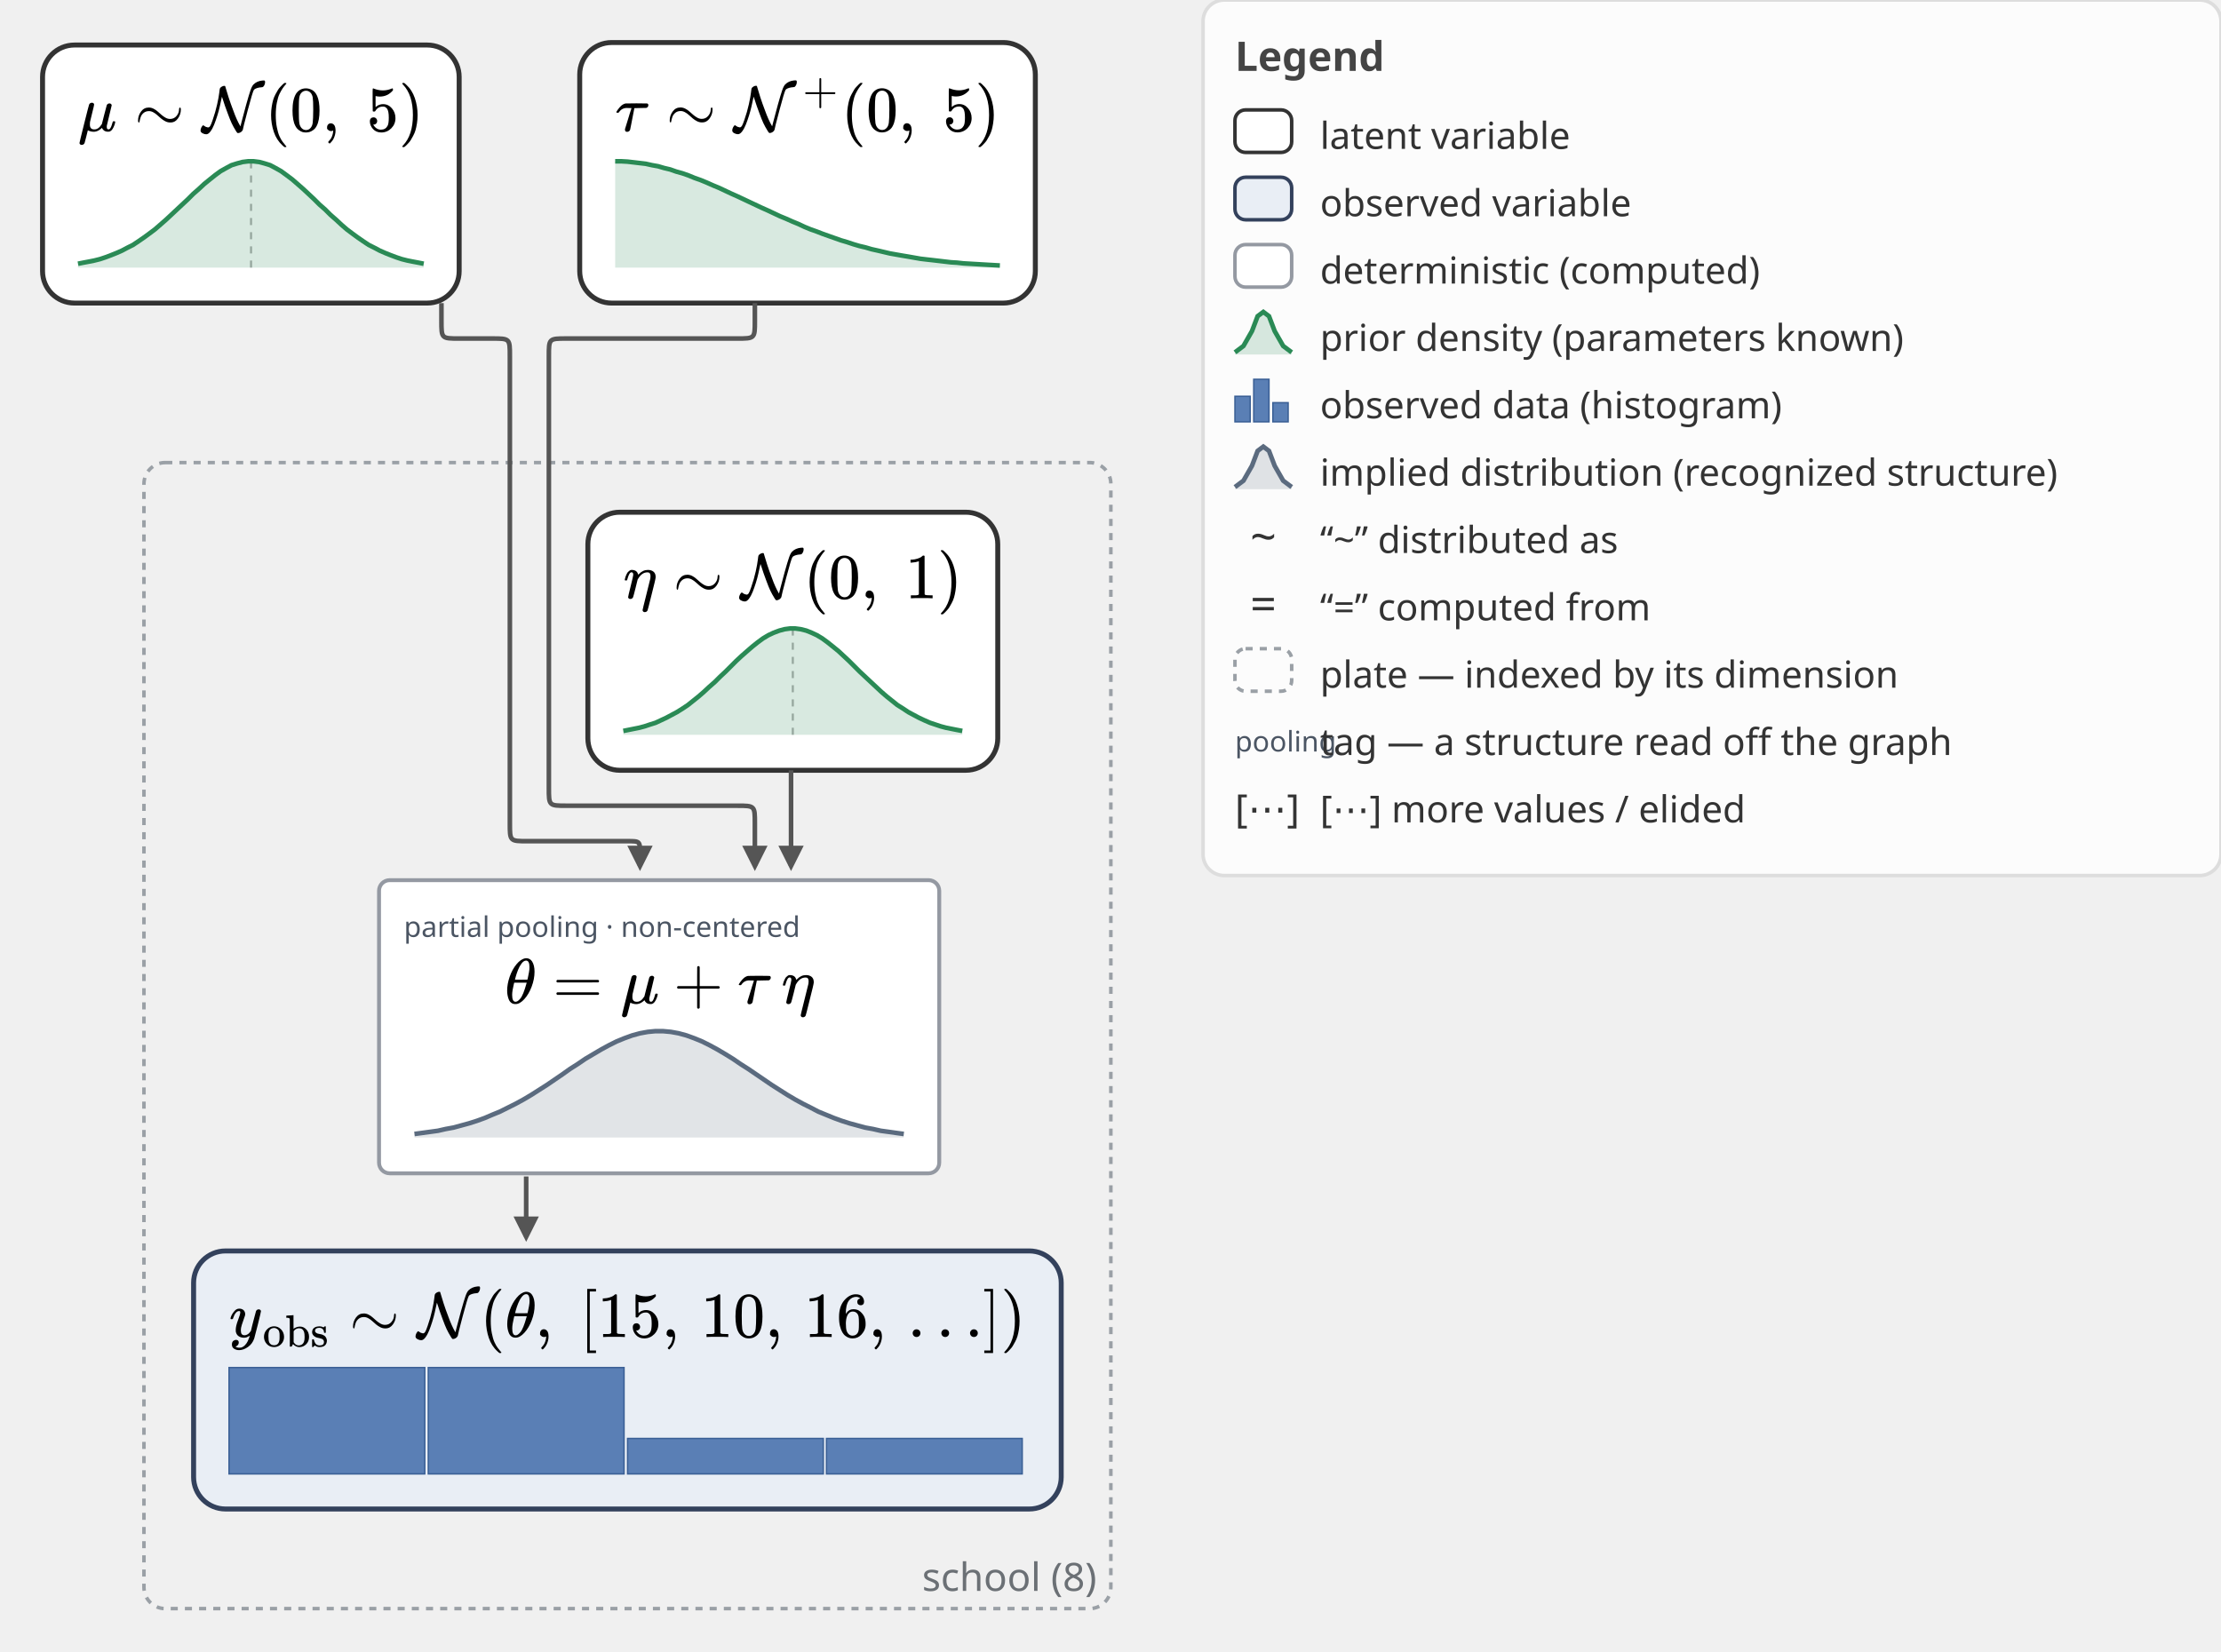
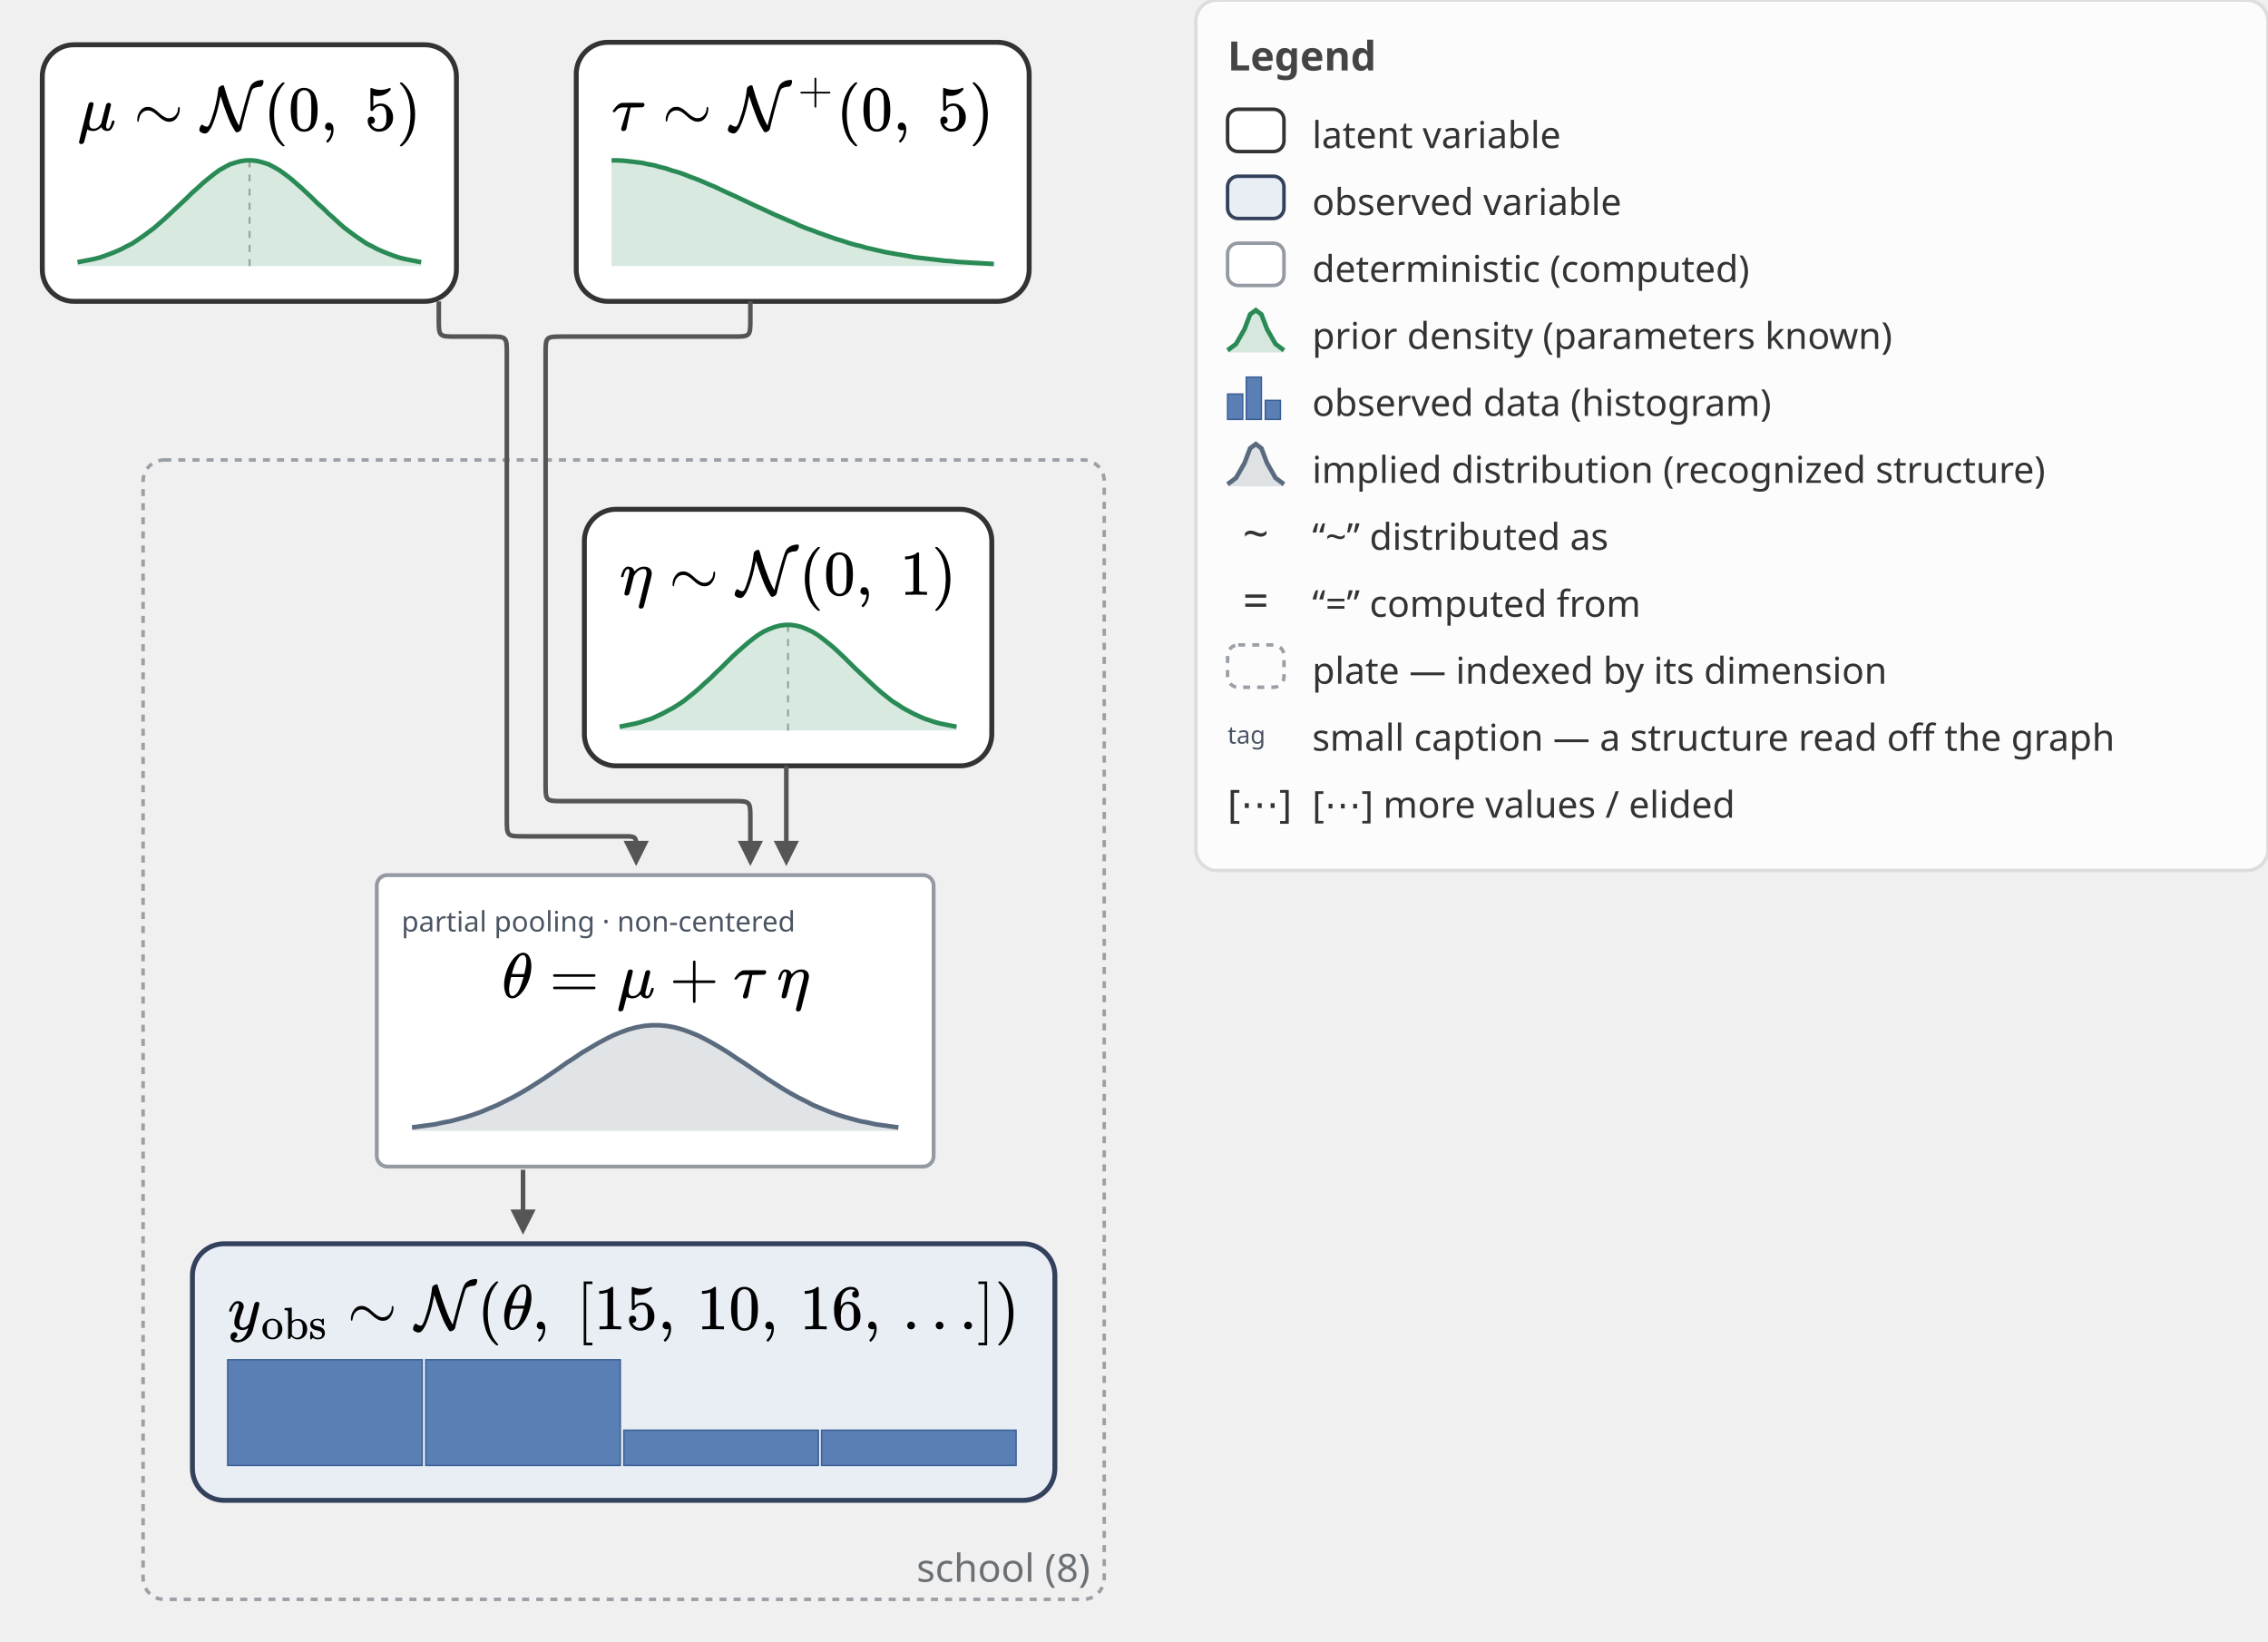
- <svg xmlns="http://www.w3.org/2000/svg" xmlns:xlink="http://www.w3.org/1999/xlink" width="626.4" height="465.8" viewBox="0 0 626.4 465.8" font-family="system-ui, sans-serif" role="img">
+ <svg xmlns="http://www.w3.org/2000/svg" xmlns:xlink="http://www.w3.org/1999/xlink" width="643.5" height="465.8" viewBox="0 0 643.5 465.8" font-family="system-ui, sans-serif" role="img">
  <defs>
    <marker id="bd-arrow" viewBox="0 0 10 10" refX="8" refY="5" markerWidth="5.5" markerHeight="5.5" orient="auto-start-reverse">
      <path d="M0,0 L10,5 L0,10 z" fill="#555" />
    </marker>
    <marker id="bd-arrow-up" viewBox="0 0 10 10" refX="8" refY="5" markerWidth="5.5" markerHeight="5.5" orient="auto-start-reverse">
      <path d="M0,0 L10,5 L0,10 z" fill="#2563eb" />
    </marker>
    <marker id="bd-arrow-down" viewBox="0 0 10 10" refX="8" refY="5" markerWidth="5.5" markerHeight="5.5" orient="auto-start-reverse">
      <path d="M0,0 L10,5 L0,10 z" fill="#d97706" />
    </marker>
  </defs>
  <defs>
    <path id="bdg-0769b6fe2e" d="M343 705Q358 705 358 698Q360 696 370 658T411 524T484 319Q536 174 590 82L595 73L615 152Q646 274 683 407Q729 571 752 637T799 727Q852 780 937 788Q939 788 947 788T958 789H962Q979 789 979 765Q979 722 951 692Q942 683 924 683Q888 681 859 672T818 654T803 639Q784 608 708 322T631 15Q631 14 630 15Q630 17 629 15Q628 14 628 12Q621 -4 601 -17T560 -31Q550 -31 546 -28T530 -7Q484 67 458 123T398 272Q352 392 314 514L306 535V534Q306 533 296 488T272 379T234 239T185 100T127 -7T61 -50Q34 -50 4 -34T-27 8Q-27 33 -12 61T18 90Q21 90 36 77T87 57H92Q109 57 123 78T162 173Q206 299 232 417T265 599T276 667Q284 681 304 693T343 705Z" />
    <path id="bdg-1146202f42" d="M58 -216Q44 -216 34 -208T23 -186Q23 -176 96 116T173 414Q186 442 219 442Q231 441 239 435T249 423T251 413Q251 401 220 279T187 142Q185 131 185 107V99Q185 26 252 26Q261 26 270 27T287 31T302 38T315 45T327 55T338 65T348 77T356 88T365 100L372 110L408 253Q444 395 448 404Q461 431 491 431Q504 431 512 424T523 412T525 402L449 84Q448 79 448 68Q448 43 455 35T476 26Q485 27 496 35Q517 55 537 131Q543 151 547 152Q549 153 557 153H561Q580 153 580 144Q580 138 575 117T555 63T523 13Q510 0 491 -8Q483 -10 467 -10Q446 -10 429 -4T402 11T385 29T376 44T374 51L368 45Q362 39 350 30T324 12T288 -4T246 -11Q199 -11 153 12L129 -85Q108 -167 104 -180T92 -202Q76 -216 58 -216Z" />
    <path id="bdg-2c2069b5d2" d="M56 347Q56 360 70 367H707Q722 359 722 347Q722 336 708 328L390 327H72Q56 332 56 347ZM56 153Q56 168 72 173H708Q722 163 722 153Q722 140 707 133H70Q56 140 56 153Z" />
    <path id="bdg-46c399a48b" d="M21 287Q21 301 36 335T84 406T158 442Q199 442 224 419T250 355Q248 336 247 334Q247 331 231 288T198 191T182 105Q182 62 196 45T238 27Q261 27 281 38T312 61T339 94Q339 95 344 114T358 173T377 247Q415 397 419 404Q432 431 462 431Q475 431 483 424T494 412T496 403Q496 390 447 193T391 -23Q363 -106 294 -155T156 -205Q111 -205 77 -183T43 -117Q43 -95 50 -80T69 -58T89 -48T106 -45Q150 -45 150 -87Q150 -107 138 -122T115 -142T102 -147L99 -148Q101 -153 118 -160T152 -167H160Q177 -167 186 -165Q219 -156 247 -127T290 -65T313 -9T321 21L315 17Q309 13 296 6T270 -6Q250 -11 231 -11Q185 -11 150 11T104 82Q103 89 103 113Q103 170 138 262T173 379Q173 380 173 381Q173 390 173 393T169 400T158 404H154Q131 404 112 385T82 344T65 302T57 280Q55 278 41 278H27Q21 284 21 287Z" />
    <path id="bdg-4ad2d3f3b4" d="M78 60Q78 84 95 102T138 120Q162 120 180 104T199 61Q199 36 182 18T139 0T96 17T78 60ZM525 60Q525 84 542 102T585 120Q609 120 627 104T646 61Q646 36 629 18T586 0T543 17T525 60ZM972 60Q972 84 989 102T1032 120Q1056 120 1074 104T1093 61Q1093 36 1076 18T1033 0T990 17T972 60Z" />
    <path id="bdg-789bf9660f" d="M60 749L64 750Q69 750 74 750H86L114 726Q208 641 251 514T294 250Q294 182 284 119T261 12T224 -76T186 -143T145 -194T113 -227T90 -246Q87 -249 86 -250H74Q66 -250 63 -250T58 -247T55 -238Q56 -237 66 -225Q221 -64 221 250T66 725Q56 737 55 738Q55 746 60 749Z" />
    <path id="bdg-7b1a2b8b67" d="M22 710V750H159V-250H22V-210H119V710H22Z" />
    <path id="bdg-849b434168" d="M28 214Q28 309 93 378T250 448Q340 448 405 380T471 215Q471 120 407 55T250 -10Q153 -10 91 57T28 214ZM250 30Q372 30 372 193V225V250Q372 272 371 288T364 326T348 362T317 390T268 410Q263 411 252 411Q222 411 195 399Q152 377 139 338T126 246V226Q126 130 145 91Q177 30 250 30Z" />
    <path id="bdg-86f1c428c1" d="M307 -11Q234 -11 168 55L158 37Q156 34 153 28T147 17T143 10L138 1L118 0H98V298Q98 599 97 603Q94 622 83 628T38 637H20V660Q20 683 22 683L32 684Q42 685 61 686T98 688Q115 689 135 690T165 693T176 694H179V543Q179 391 180 391L183 394Q186 397 192 401T207 411T228 421T254 431T286 439T323 442Q401 442 461 379T522 216Q522 115 458 52T307 -11ZM182 98Q182 97 187 90T196 79T206 67T218 55T233 44T250 35T271 29T295 26Q330 26 363 46T412 113Q424 148 424 212Q424 287 412 323Q385 405 300 405Q270 405 239 390T188 347L182 339V98Z" />
    <path id="bdg-878cdfe9d3" d="M21 287Q22 290 23 295T28 317T38 348T53 381T73 411T99 433T132 442Q156 442 175 435T205 417T221 395T229 376L231 369Q231 367 232 367L243 378Q304 442 382 442Q436 442 469 415T503 336V326Q503 302 439 53Q381 -182 377 -189Q364 -216 332 -216Q319 -216 310 -208T299 -186Q299 -177 358 57L420 307Q423 322 423 345Q423 404 379 404H374Q288 404 229 303L222 291L189 157Q156 26 151 16Q138 -11 108 -11Q95 -11 87 -5T76 7T74 17Q74 30 114 189T154 366Q154 405 128 405Q107 405 92 377T68 316T57 280Q55 278 41 278H27Q21 284 21 287Z" />
    <path id="bdg-a6046b70d2" d="M39 284Q18 284 18 294Q18 301 45 338T99 398Q134 425 164 429Q170 431 332 431Q492 431 497 429Q517 424 517 402Q517 388 508 376T485 360Q479 358 389 358T299 356Q298 355 283 274T251 109T233 20Q228 5 215 -4T186 -13Q153 -13 153 20V30L203 192Q214 228 227 272T248 336L254 357Q254 358 208 358Q206 358 197 358T183 359Q105 359 61 295Q56 287 53 286T39 284Z" />
    <path id="bdg-b6357b208a" d="M78 35T78 60T94 103T137 121Q165 121 187 96T210 8Q210 -27 201 -60T180 -117T154 -158T130 -185T117 -194Q113 -194 104 -185T95 -172Q95 -168 106 -156T131 -126T157 -76T173 -3V9L172 8Q170 7 167 6T161 3T152 1T140 0Q113 0 96 17Z" />
    <path id="bdg-bbeabd6619" d="M42 313Q42 476 123 571T303 666Q372 666 402 630T432 550Q432 525 418 510T379 495Q356 495 341 509T326 548Q326 592 373 601Q351 623 311 626Q240 626 194 566Q147 500 147 364L148 360Q153 366 156 373Q197 433 263 433H267Q313 433 348 414Q372 400 396 374T435 317Q456 268 456 210V192Q456 169 451 149Q440 90 387 34T253 -22Q225 -22 199 -14T143 16T92 75T56 172T42 313ZM257 397Q227 397 205 380T171 335T154 278T148 216Q148 133 160 97T198 39Q222 21 251 21Q302 21 329 59Q342 77 347 104T352 209Q352 289 347 316T329 361Q302 397 257 397Z" />
    <path id="bdg-c31d73e847" d="M35 200Q35 302 74 415T180 610T319 704Q320 704 327 704T339 705Q393 701 423 656Q462 596 462 495Q462 380 417 261T302 66T168 -10H161Q125 -10 99 10T60 63T41 130T35 200ZM383 566Q383 668 330 668Q294 668 260 623T204 521T170 421T157 371Q206 370 254 370L351 371Q352 372 359 404T375 484T383 566ZM113 132Q113 26 166 26Q181 26 198 36T239 74T287 161T335 307L340 324H145Q145 321 136 286T120 208T113 132Z" />
    <path id="bdg-c9688b78c0" d="M56 237T56 250T70 270H369V420L370 570Q380 583 389 583Q402 583 409 568V270H707Q722 262 722 250T707 230H409V-68Q401 -82 391 -82H389H387Q375 -82 369 -68V230H70Q56 237 56 250Z" />
    <path id="bdg-d75ce4558c" d="M164 157Q164 133 148 117T109 101H102Q148 22 224 22Q294 22 326 82Q345 115 345 210Q345 313 318 349Q292 382 260 382H254Q176 382 136 314Q132 307 129 306T114 304Q97 304 95 310Q93 314 93 485V614Q93 664 98 664Q100 666 102 666Q103 666 123 658T178 642T253 634Q324 634 389 662Q397 666 402 666Q410 666 410 648V635Q328 538 205 538Q174 538 149 544L139 546V374Q158 388 169 396T205 412T256 420Q337 420 393 355T449 201Q449 109 385 44T229 -22Q148 -22 99 32T50 154Q50 178 61 192T84 210T107 214Q132 214 148 197T164 157Z" />
    <path id="bdg-da39a3ee5e" d="" />
    <path id="bdg-daea903008" d="M55 166Q55 241 101 304T222 367Q260 367 296 349T362 304T421 252T484 208T554 189Q616 189 655 236T694 338Q694 350 698 358T708 367Q722 367 722 334Q722 260 677 197T562 134H554Q517 134 481 152T414 196T355 248T292 293T223 311Q179 311 145 286Q109 257 96 218T80 156T69 133Q55 133 55 166Z" />
    <path id="bdg-dcdb7159e8" d="M213 578L200 573Q186 568 160 563T102 556H83V602H102Q149 604 189 617T245 641T273 663Q275 666 285 666Q294 666 302 660V361L303 61Q310 54 315 52T339 48T401 46H427V0H416Q395 3 257 3Q121 3 100 0H88V46H114Q136 46 152 46T177 47T193 50T201 52T207 57T213 61V578Z" />
    <path id="bdg-ea69943f18" d="M94 250Q94 319 104 381T127 488T164 576T202 643T244 695T277 729T302 750H315H319Q333 750 333 741Q333 738 316 720T275 667T226 581T184 443T167 250T184 58T225 -81T274 -167T316 -220T333 -241Q333 -250 318 -250H315H302L274 -226Q180 -141 137 -14T94 250Z" />
    <path id="bdg-eb9555a51d" d="M295 316Q295 356 268 385T190 414Q154 414 128 401Q98 382 98 349Q97 344 98 336T114 312T157 287Q175 282 201 278T245 269T277 256Q294 248 310 236T342 195T359 133Q359 71 321 31T198 -10H190Q138 -10 94 26L86 19L77 10Q71 4 65 -1L54 -11H46H42Q39 -11 33 -5V74V132Q33 153 35 157T45 162H54Q66 162 70 158T75 146T82 119T101 77Q136 26 198 26Q295 26 295 104Q295 133 277 151Q257 175 194 187T111 210Q75 227 54 256T33 318Q33 357 50 384T93 424T143 442T187 447H198Q238 447 268 432L283 424L292 431Q302 440 314 448H322H326Q329 448 335 442V310L329 304H301Q295 310 295 316Z" />
    <path id="bdg-f905a7d02e" d="M118 -250V750H255V710H158V-210H255V-250H118Z" />
    <path id="bdg-fe1d5657cd" d="M96 585Q152 666 249 666Q297 666 345 640T423 548Q460 465 460 320Q460 165 417 83Q397 41 362 16T301 -15T250 -22Q224 -22 198 -16T137 16T82 83Q39 165 39 320Q39 494 96 585ZM321 597Q291 629 250 629Q208 629 178 597Q153 571 145 525T137 333Q137 175 145 125T181 46Q209 16 250 16Q290 16 318 46Q347 76 354 130T362 333Q362 478 354 524T321 597Z" />
  </defs>
  <g class="bd-plate" data-plate="plate_school">
    <rect x="40.6" y="130.5" width="272.7" height="323.3" rx="6" ry="6" fill="none" stroke="#9aa0a6" stroke-width="1" stroke-dasharray="2,2" pointer-events="none" />
    <rect x="40.6" y="130.5" width="272.7" height="323.3" rx="6" ry="6" fill="none" stroke="#000" stroke-opacity="0" stroke-width="10" pointer-events="stroke" />
    <text x="309.3" y="448.8" text-anchor="end" font-size="11" fill="#6b7075">school (8)</text>
  </g>
  <g class="bd-node" data-node="mu">
    <rect class="bd-chrome" x="12.0" y="12.7" width="117.5" height="72.8" rx="9.0" ry="9.0" fill="#ffffff" stroke="#333333" stroke-width="1.4" />
  </g>
  <g class="bd-node" data-node="tau">
    <rect class="bd-chrome" x="163.5" y="12.0" width="128.5" height="73.5" rx="9.0" ry="9.0" fill="#ffffff" stroke="#333333" stroke-width="1.4" />
  </g>
  <g class="bd-node" data-node="eta">
    <rect class="bd-chrome" x="165.8" y="144.5" width="115.6" height="72.8" rx="9.0" ry="9.0" fill="#ffffff" stroke="#333333" stroke-width="1.4" />
  </g>
  <g class="bd-node" data-node="theta">
    <rect class="bd-chrome" x="106.9" y="248.3" width="158.0" height="82.7" rx="3.0" ry="3.0" fill="#ffffff" stroke="#9499a2" stroke-width="1.1" />
  </g>
  <g class="bd-node" data-node="y_obs">
    <rect class="bd-chrome" x="54.6" y="352.9" width="244.7" height="72.8" rx="9.0" ry="9.0" fill="#e9eef5" stroke="#33415c" stroke-width="1.4" />
  </g>
  <g class="bd-node bd-body" data-node="mu">
    <svg x="22.0" y="22.7" style="vertical-align: -0.566ex;" width="97.5" height="18.8" role="img" focusable="false" viewBox="0 -789 5387.9 1039">
      <g stroke="currentColor" fill="currentColor" stroke-width="0" transform="scale(1,-1)">
        <g data-mml-node="math">
          <g data-mml-node="mi">
            <use data-c="1D707" xlink:href="#bdg-1146202f42" />
          </g>
          <g data-mml-node="mo" transform="translate(880.8,0)">
            <use data-c="223C" xlink:href="#bdg-daea903008" />
          </g>
          <g data-mml-node="TeXAtom" data-mjx-texclass="ORD" transform="translate(1936.6,0)">
            <g data-mml-node="mi">
              <use data-c="4E" xlink:href="#bdg-0769b6fe2e" />
            </g>
          </g>
          <g data-mml-node="mstyle" transform="translate(2915.6,0)">
            <g data-mml-node="mspace" />
          </g>
          <g data-mml-node="mrow" transform="translate(2915.2,0)">
            <g data-mml-node="mo">
              <use data-c="28" xlink:href="#bdg-ea69943f18" />
            </g>
            <g data-mml-node="mn" id="bd-mu-tok-loc" transform="translate(389,666)">
              <text data-id-align="true" />
              <g data-idbox="true" transform="translate(0,-666)">
                <use data-c="30" xlink:href="#bdg-fe1d5657cd" />
              </g>
            </g>
            <g data-mml-node="mo" transform="translate(889,0)">
              <use data-c="2C" xlink:href="#bdg-b6357b208a" />
            </g>
            <g data-mml-node="mtext" transform="translate(1333.7,0)">
              <use data-c="A0" xlink:href="#bdg-da39a3ee5e" />
            </g>
            <g data-mml-node="mn" id="bd-mu-tok-scale" transform="translate(1583.7,666)">
              <text data-id-align="true" />
              <g data-idbox="true" transform="translate(0,-666)">
                <use data-c="35" xlink:href="#bdg-d75ce4558c" />
              </g>
            </g>
            <g data-mml-node="mo" transform="translate(2083.7,0)">
              <use data-c="29" xlink:href="#bdg-789bf9660f" />
            </g>
          </g>
        </g>
      </g>
    </svg>
    <line x1="70.8" y1="45.5" x2="70.8" y2="75.5" stroke="#b0b0b0" stroke-width="0.6" stroke-dasharray="2,2" />
    <path d="M22.0,75.5 L22.0,74.4 L23.5,74.1 L25.1,73.8 L26.6,73.5 L28.2,73.1 L29.7,72.6 L31.3,72.0 L32.8,71.4 L34.4,70.7 L35.9,69.9 L37.5,69.1 L39.0,68.1 L40.6,67.0 L42.1,65.9 L43.7,64.7 L45.2,63.4 L46.8,62.0 L48.3,60.6 L49.9,59.1 L51.4,57.7 L53.0,56.2 L54.5,54.7 L56.1,53.3 L57.6,51.9 L59.2,50.6 L60.7,49.4 L62.2,48.3 L63.8,47.4 L65.3,46.6 L66.9,46.1 L68.4,45.7 L70.0,45.5 L71.5,45.5 L73.1,45.7 L74.6,46.1 L76.2,46.6 L77.7,47.4 L79.3,48.3 L80.8,49.4 L82.4,50.6 L83.9,51.9 L85.5,53.3 L87.0,54.7 L88.6,56.2 L90.1,57.7 L91.7,59.1 L93.2,60.6 L94.8,62.0 L96.3,63.4 L97.8,64.7 L99.4,65.9 L100.9,67.0 L102.5,68.1 L104.0,69.1 L105.6,69.9 L107.1,70.7 L108.7,71.4 L110.2,72.0 L111.8,72.6 L113.3,73.1 L114.9,73.5 L116.4,73.8 L118.0,74.1 L119.5,74.4 L119.5,75.5 Z" fill="#2a8a55" fill-opacity="0.18" stroke="none" />
    <path d="M22.0,74.4 L23.5,74.1 L25.1,73.8 L26.6,73.5 L28.2,73.1 L29.7,72.6 L31.3,72.0 L32.8,71.4 L34.4,70.7 L35.9,69.9 L37.5,69.1 L39.0,68.1 L40.6,67.0 L42.1,65.9 L43.7,64.7 L45.2,63.4 L46.8,62.0 L48.3,60.6 L49.9,59.1 L51.4,57.7 L53.0,56.2 L54.5,54.7 L56.1,53.3 L57.6,51.9 L59.2,50.6 L60.7,49.4 L62.2,48.3 L63.8,47.4 L65.3,46.6 L66.9,46.1 L68.4,45.7 L70.0,45.5 L71.5,45.5 L73.1,45.7 L74.6,46.1 L76.2,46.6 L77.7,47.4 L79.3,48.3 L80.8,49.4 L82.4,50.6 L83.9,51.9 L85.5,53.3 L87.0,54.7 L88.6,56.2 L90.1,57.7 L91.7,59.1 L93.2,60.6 L94.8,62.0 L96.3,63.4 L97.8,64.7 L99.4,65.9 L100.9,67.0 L102.5,68.1 L104.0,69.1 L105.6,69.9 L107.1,70.7 L108.7,71.4 L110.2,72.0 L111.8,72.6 L113.3,73.1 L114.9,73.5 L116.4,73.8 L118.0,74.1 L119.5,74.4" fill="none" stroke="#2a8a55" stroke-width="1.3" />
  </g>
  <g class="bd-node bd-body" data-node="tau">
    <svg x="173.5" y="22.0" style="vertical-align: -0.566ex;" width="108.5" height="19.5" role="img" focusable="false" viewBox="0 -825.2 5993 1075.2">
      <g stroke="currentColor" fill="currentColor" stroke-width="0" transform="scale(1,-1)">
        <g data-mml-node="math">
          <g data-mml-node="mi">
            <use data-c="1D70F" xlink:href="#bdg-a6046b70d2" />
          </g>
          <g data-mml-node="mo" transform="translate(794.8,0)">
            <use data-c="223C" xlink:href="#bdg-daea903008" />
          </g>
          <g data-mml-node="msup" transform="translate(1850.6,0)">
            <g data-mml-node="TeXAtom" data-mjx-texclass="ORD">
              <g data-mml-node="mi">
                <use data-c="4E" xlink:href="#bdg-0769b6fe2e" />
              </g>
            </g>
            <g data-mml-node="TeXAtom" transform="translate(1070,413) scale(0.707)" data-mjx-texclass="ORD">
              <g data-mml-node="mo">
                <use data-c="2B" xlink:href="#bdg-c9688b78c0" />
              </g>
            </g>
          </g>
          <g data-mml-node="mstyle" transform="translate(3520.6,0)">
            <g data-mml-node="mspace" />
          </g>
          <g data-mml-node="mrow" transform="translate(3520.3,0)">
            <g data-mml-node="mo">
              <use data-c="28" xlink:href="#bdg-ea69943f18" />
            </g>
            <g data-mml-node="mn" id="bd-tau-tok-loc" transform="translate(389,666)">
              <text data-id-align="true" />
              <g data-idbox="true" transform="translate(0,-666)">
                <use data-c="30" xlink:href="#bdg-fe1d5657cd" />
              </g>
            </g>
            <g data-mml-node="mo" transform="translate(889,0)">
              <use data-c="2C" xlink:href="#bdg-b6357b208a" />
            </g>
            <g data-mml-node="mtext" transform="translate(1333.7,0)">
              <use data-c="A0" xlink:href="#bdg-da39a3ee5e" />
            </g>
            <g data-mml-node="mn" id="bd-tau-tok-scale" transform="translate(1583.7,666)">
              <text data-id-align="true" />
              <g data-idbox="true" transform="translate(0,-666)">
                <use data-c="35" xlink:href="#bdg-d75ce4558c" />
              </g>
            </g>
            <g data-mml-node="mo" transform="translate(2083.7,0)">
              <use data-c="29" xlink:href="#bdg-789bf9660f" />
            </g>
          </g>
        </g>
      </g>
    </svg>
    <path d="M173.5,75.5 L173.5,45.5 L175.2,45.5 L177.0,45.6 L178.7,45.8 L180.4,46.0 L182.1,46.2 L183.9,46.6 L185.6,46.9 L187.3,47.4 L189.0,47.8 L190.7,48.4 L192.5,48.9 L194.2,49.5 L195.9,50.2 L197.6,50.8 L199.3,51.5 L201.1,52.3 L202.8,53.0 L204.5,53.8 L206.2,54.6 L208.0,55.4 L209.7,56.2 L211.4,57.0 L213.1,57.8 L214.8,58.6 L216.6,59.4 L218.3,60.2 L220.0,61.0 L221.7,61.7 L223.5,62.5 L225.2,63.2 L226.9,64.0 L228.6,64.7 L230.3,65.3 L232.1,66.0 L233.8,66.6 L235.5,67.2 L237.2,67.8 L238.9,68.3 L240.7,68.9 L242.4,69.4 L244.1,69.8 L245.8,70.3 L247.6,70.7 L249.3,71.1 L251.0,71.5 L252.7,71.8 L254.4,72.1 L256.2,72.4 L257.9,72.7 L259.6,73.0 L261.3,73.2 L263.1,73.4 L264.8,73.6 L266.5,73.8 L268.2,74.0 L269.9,74.1 L271.7,74.3 L273.4,74.4 L275.1,74.5 L276.8,74.6 L278.5,74.7 L280.3,74.8 L282.0,74.9 L282.0,75.5 Z" fill="#2a8a55" fill-opacity="0.18" stroke="none" />
    <path d="M173.5,45.5 L175.2,45.5 L177.0,45.6 L178.7,45.8 L180.4,46.0 L182.1,46.2 L183.9,46.6 L185.6,46.9 L187.3,47.4 L189.0,47.8 L190.7,48.4 L192.5,48.9 L194.2,49.5 L195.9,50.2 L197.6,50.8 L199.3,51.5 L201.1,52.3 L202.8,53.0 L204.5,53.8 L206.2,54.6 L208.0,55.4 L209.7,56.2 L211.4,57.0 L213.1,57.8 L214.8,58.6 L216.6,59.4 L218.3,60.2 L220.0,61.0 L221.7,61.7 L223.5,62.5 L225.2,63.2 L226.9,64.0 L228.6,64.7 L230.3,65.3 L232.1,66.0 L233.8,66.6 L235.5,67.2 L237.2,67.8 L238.9,68.3 L240.7,68.9 L242.4,69.4 L244.1,69.8 L245.8,70.3 L247.6,70.7 L249.3,71.1 L251.0,71.5 L252.7,71.8 L254.4,72.1 L256.2,72.4 L257.9,72.7 L259.6,73.0 L261.3,73.2 L263.1,73.4 L264.8,73.6 L266.5,73.8 L268.2,74.0 L269.9,74.1 L271.7,74.3 L273.4,74.4 L275.1,74.5 L276.8,74.6 L278.5,74.7 L280.3,74.8 L282.0,74.9" fill="none" stroke="#2a8a55" stroke-width="1.3" />
  </g>
  <g class="bd-node bd-body" data-node="eta">
    <svg x="175.8" y="154.5" style="vertical-align: -0.566ex;" width="95.6" height="18.8" role="img" focusable="false" viewBox="0 -789 5281.9 1039">
      <g stroke="currentColor" fill="currentColor" stroke-width="0" transform="scale(1,-1)">
        <g data-mml-node="math">
          <g data-mml-node="mi">
            <use data-c="1D702" xlink:href="#bdg-878cdfe9d3" />
          </g>
          <g data-mml-node="mo" transform="translate(774.8,0)">
            <use data-c="223C" xlink:href="#bdg-daea903008" />
          </g>
          <g data-mml-node="TeXAtom" data-mjx-texclass="ORD" transform="translate(1830.6,0)">
            <g data-mml-node="mi">
              <use data-c="4E" xlink:href="#bdg-0769b6fe2e" />
            </g>
          </g>
          <g data-mml-node="mstyle" transform="translate(2809.6,0)">
            <g data-mml-node="mspace" />
          </g>
          <g data-mml-node="mrow" transform="translate(2809.2,0)">
            <g data-mml-node="mo">
              <use data-c="28" xlink:href="#bdg-ea69943f18" />
            </g>
            <g data-mml-node="mn" id="bd-eta-tok-loc" transform="translate(389,666)">
              <text data-id-align="true" />
              <g data-idbox="true" transform="translate(0,-666)">
                <use data-c="30" xlink:href="#bdg-fe1d5657cd" />
              </g>
            </g>
            <g data-mml-node="mo" transform="translate(889,0)">
              <use data-c="2C" xlink:href="#bdg-b6357b208a" />
            </g>
            <g data-mml-node="mtext" transform="translate(1333.7,0)">
              <use data-c="A0" xlink:href="#bdg-da39a3ee5e" />
            </g>
            <g data-mml-node="mn" id="bd-eta-tok-scale" transform="translate(1583.7,666)">
              <text data-id-align="true" />
              <g data-idbox="true" transform="translate(0,-666)">
                <use data-c="31" xlink:href="#bdg-dcdb7159e8" />
              </g>
            </g>
            <g data-mml-node="mo" transform="translate(2083.7,0)">
              <use data-c="29" xlink:href="#bdg-789bf9660f" />
            </g>
          </g>
        </g>
      </g>
    </svg>
    <line x1="223.6" y1="177.3" x2="223.6" y2="207.3" stroke="#b0b0b0" stroke-width="0.6" stroke-dasharray="2,2" />
    <path d="M175.8,207.3 L175.8,206.2 L177.3,205.9 L178.8,205.6 L180.3,205.3 L181.8,204.9 L183.3,204.4 L184.9,203.9 L186.4,203.2 L187.9,202.5 L189.4,201.7 L190.9,200.9 L192.5,199.9 L194.0,198.9 L195.5,197.7 L197.0,196.5 L198.5,195.2 L200.0,193.8 L201.6,192.4 L203.1,190.9 L204.6,189.5 L206.1,188.0 L207.6,186.5 L209.1,185.1 L210.7,183.7 L212.2,182.4 L213.7,181.2 L215.2,180.1 L216.7,179.2 L218.2,178.5 L219.8,177.9 L221.3,177.5 L222.8,177.3 L224.3,177.3 L225.8,177.5 L227.4,177.9 L228.9,178.5 L230.4,179.2 L231.9,180.1 L233.4,181.2 L234.9,182.4 L236.5,183.7 L238.0,185.1 L239.5,186.5 L241.0,188.0 L242.5,189.5 L244.0,190.9 L245.6,192.4 L247.1,193.8 L248.6,195.2 L250.1,196.5 L251.6,197.7 L253.1,198.9 L254.7,199.9 L256.2,200.9 L257.7,201.7 L259.2,202.5 L260.7,203.2 L262.3,203.9 L263.8,204.4 L265.3,204.9 L266.8,205.3 L268.3,205.6 L269.8,205.9 L271.4,206.2 L271.4,207.3 Z" fill="#2a8a55" fill-opacity="0.18" stroke="none" />
    <path d="M175.8,206.2 L177.3,205.9 L178.8,205.6 L180.3,205.3 L181.8,204.9 L183.3,204.4 L184.9,203.9 L186.4,203.2 L187.9,202.5 L189.4,201.7 L190.9,200.9 L192.5,199.9 L194.0,198.9 L195.5,197.7 L197.0,196.5 L198.5,195.2 L200.0,193.8 L201.6,192.4 L203.1,190.9 L204.6,189.5 L206.1,188.0 L207.6,186.5 L209.1,185.1 L210.7,183.7 L212.2,182.4 L213.7,181.2 L215.2,180.1 L216.7,179.2 L218.2,178.5 L219.8,177.9 L221.3,177.5 L222.8,177.3 L224.3,177.3 L225.8,177.5 L227.4,177.9 L228.9,178.5 L230.4,179.2 L231.9,180.1 L233.4,181.2 L234.9,182.4 L236.5,183.7 L238.0,185.1 L239.5,186.5 L241.0,188.0 L242.5,189.5 L244.0,190.9 L245.6,192.4 L247.1,193.8 L248.6,195.2 L250.1,196.5 L251.6,197.7 L253.1,198.9 L254.7,199.9 L256.2,200.9 L257.7,201.7 L259.2,202.5 L260.7,203.2 L262.3,203.9 L263.8,204.4 L265.3,204.9 L266.8,205.3 L268.3,205.6 L269.8,205.9 L271.4,206.2" fill="none" stroke="#2a8a55" stroke-width="1.3" />
  </g>
  <g class="bd-node bd-body" data-node="theta">
    <svg x="142.4" y="270.3" style="vertical-align: -0.489ex;" width="87.0" height="16.7" role="img" focusable="false" viewBox="0 -705 4809 921">
      <g stroke="currentColor" fill="currentColor" stroke-width="0" transform="scale(1,-1)">
        <g data-mml-node="math">
          <g data-mml-node="mi" id="bd-theta-tok-__lhs__">
            <use data-c="1D703" xlink:href="#bdg-c31d73e847" />
          </g>
          <g data-mml-node="mo" transform="translate(746.8,0)">
            <use data-c="3D" xlink:href="#bdg-2c2069b5d2" />
          </g>
          <g data-mml-node="mi" id="bd-theta-tok-mu" transform="translate(1802.6,442)">
            <text data-id-align="true" />
            <g data-idbox="true" transform="translate(0,-442)">
              <use data-c="1D707" xlink:href="#bdg-1146202f42" />
            </g>
          </g>
          <g data-mml-node="mo" transform="translate(2627.8,0)">
            <use data-c="2B" xlink:href="#bdg-c9688b78c0" />
          </g>
          <g data-mml-node="mi" id="bd-theta-tok-tau" transform="translate(3628,431)">
            <text data-id-align="true" />
            <g data-idbox="true" transform="translate(0,-431)">
              <use data-c="1D70F" xlink:href="#bdg-a6046b70d2" />
            </g>
          </g>
          <g data-mml-node="mstyle" transform="translate(4145,0)">
            <g data-mml-node="mspace" />
          </g>
          <g data-mml-node="mi" id="bd-theta-tok-eta" transform="translate(4312,442)">
            <text data-id-align="true" />
            <g data-idbox="true" transform="translate(0,-442)">
              <use data-c="1D702" xlink:href="#bdg-878cdfe9d3" />
            </g>
          </g>
        </g>
      </g>
    </svg>
    <path d="M116.9,320.9 L116.9,319.9 L119.1,319.6 L121.3,319.3 L123.5,319.0 L125.7,318.5 L127.9,318.1 L130.1,317.5 L132.3,316.9 L134.5,316.2 L136.7,315.4 L138.8,314.5 L141.0,313.6 L143.2,312.5 L145.4,311.4 L147.6,310.2 L149.8,308.9 L152.0,307.5 L154.2,306.1 L156.4,304.6 L158.6,303.1 L160.7,301.6 L162.9,300.2 L165.1,298.7 L167.3,297.4 L169.5,296.1 L171.7,294.9 L173.9,293.8 L176.1,292.9 L178.3,292.1 L180.5,291.5 L182.7,291.1 L184.8,290.9 L187.0,290.9 L189.2,291.1 L191.4,291.5 L193.6,292.1 L195.8,292.9 L198.0,293.8 L200.2,294.9 L202.4,296.1 L204.6,297.4 L206.7,298.7 L208.9,300.2 L211.1,301.6 L213.3,303.1 L215.5,304.6 L217.7,306.1 L219.9,307.5 L222.1,308.9 L224.3,310.2 L226.5,311.4 L228.7,312.5 L230.8,313.6 L233.0,314.5 L235.2,315.4 L237.4,316.2 L239.6,316.9 L241.8,317.5 L244.0,318.1 L246.2,318.5 L248.4,319.0 L250.6,319.3 L252.7,319.6 L254.9,319.9 L254.9,320.9 Z" fill="#5b6b7f" fill-opacity="0.18" stroke="none" />
    <path d="M116.9,319.9 L119.1,319.6 L121.3,319.3 L123.5,319.0 L125.7,318.5 L127.9,318.1 L130.1,317.5 L132.3,316.9 L134.5,316.2 L136.7,315.4 L138.8,314.5 L141.0,313.6 L143.2,312.5 L145.4,311.4 L147.6,310.2 L149.8,308.9 L152.0,307.5 L154.2,306.1 L156.4,304.6 L158.6,303.1 L160.7,301.6 L162.9,300.2 L165.1,298.7 L167.3,297.4 L169.5,296.1 L171.7,294.9 L173.9,293.8 L176.1,292.9 L178.3,292.1 L180.5,291.5 L182.7,291.1 L184.8,290.9 L187.0,290.9 L189.2,291.1 L191.4,291.5 L193.6,292.1 L195.8,292.9 L198.0,293.8 L200.2,294.9 L202.4,296.1 L204.6,297.4 L206.7,298.7 L208.9,300.2 L211.1,301.6 L213.3,303.1 L215.5,304.6 L217.7,306.1 L219.9,307.5 L222.1,308.9 L224.3,310.2 L226.5,311.4 L228.7,312.5 L230.8,313.6 L233.0,314.5 L235.2,315.4 L237.4,316.2 L239.6,316.9 L241.8,317.5 L244.0,318.1 L246.2,318.5 L248.4,319.0 L250.6,319.3 L252.7,319.6 L254.9,319.9" fill="none" stroke="#5b6b7f" stroke-width="1.3" />
    <text class="bd-tag" x="113.9" y="264.3" font-size="8" fill="#4b5563">partial pooling · non-centered</text>
  </g>
  <g class="bd-node bd-body" data-node="y_obs">
    <svg x="64.6" y="362.9" style="vertical-align: -0.566ex;" width="224.7" height="18.8" role="img" focusable="false" viewBox="0 -789 12415.2 1039">
      <g stroke="currentColor" fill="currentColor" stroke-width="0" transform="scale(1,-1)">
        <g data-mml-node="math">
          <g data-mml-node="msub">
            <g data-mml-node="mi">
              <use data-c="1D466" xlink:href="#bdg-46c399a48b" />
            </g>
            <g data-mml-node="TeXAtom" transform="translate(523,-150) scale(0.707)" data-mjx-texclass="ORD">
              <g data-mml-node="TeXAtom" data-mjx-texclass="ORD">
                <g data-mml-node="mi">
                  <use data-c="6F" xlink:href="#bdg-849b434168" />
                  <use data-c="62" xlink:href="#bdg-86f1c428c1" transform="translate(500,0)" />
                  <use data-c="73" xlink:href="#bdg-eb9555a51d" transform="translate(1056,0)" />
                </g>
              </g>
            </g>
          </g>
          <g data-mml-node="mo" transform="translate(1876.1,0)">
            <use data-c="223C" xlink:href="#bdg-daea903008" />
          </g>
          <g data-mml-node="TeXAtom" data-mjx-texclass="ORD" transform="translate(2931.9,0)">
            <g data-mml-node="mi">
              <use data-c="4E" xlink:href="#bdg-0769b6fe2e" />
            </g>
          </g>
          <g data-mml-node="mstyle" transform="translate(3910.9,0)">
            <g data-mml-node="mspace" />
          </g>
          <g data-mml-node="mrow" transform="translate(3910.5,0)">
            <g data-mml-node="mo">
              <use data-c="28" xlink:href="#bdg-ea69943f18" />
            </g>
            <g data-mml-node="mi" id="bd-y_obs-tok-loc" transform="translate(389,705)">
              <text data-id-align="true" />
              <g data-idbox="true" transform="translate(0,-705)">
                <use data-c="1D703" xlink:href="#bdg-c31d73e847" />
              </g>
            </g>
            <g data-mml-node="mo" transform="translate(858,0)">
              <use data-c="2C" xlink:href="#bdg-b6357b208a" />
            </g>
            <g data-mml-node="mtext" transform="translate(1302.7,0)">
              <use data-c="A0" xlink:href="#bdg-da39a3ee5e" />
            </g>
            <g data-mml-node="mrow" id="bd-y_obs-tok-scale" transform="translate(1552.7,750)">
              <text data-id-align="true" />
              <g data-idbox="true" transform="translate(0,-750)">
                <g data-mml-node="mo">
                  <use data-c="5B" xlink:href="#bdg-f905a7d02e" />
                </g>
                <g data-mml-node="mn" transform="translate(278,0)">
                  <use data-c="31" xlink:href="#bdg-dcdb7159e8" />
                  <use data-c="35" xlink:href="#bdg-d75ce4558c" transform="translate(500,0)" />
                </g>
                <g data-mml-node="mo" transform="translate(1278,0)">
                  <use data-c="2C" xlink:href="#bdg-b6357b208a" />
                </g>
                <g data-mml-node="mstyle" transform="translate(1556,0)">
                  <g data-mml-node="mspace" />
                </g>
                <g data-mml-node="mn" transform="translate(1889.7,0)">
                  <use data-c="31" xlink:href="#bdg-dcdb7159e8" />
                  <use data-c="30" xlink:href="#bdg-fe1d5657cd" transform="translate(500,0)" />
                </g>
                <g data-mml-node="mo" transform="translate(2889.7,0)">
                  <use data-c="2C" xlink:href="#bdg-b6357b208a" />
                </g>
                <g data-mml-node="mstyle" transform="translate(3167.7,0)">
                  <g data-mml-node="mspace" />
                </g>
                <g data-mml-node="mn" transform="translate(3501.3,0)">
                  <use data-c="31" xlink:href="#bdg-dcdb7159e8" />
                  <use data-c="36" xlink:href="#bdg-bbeabd6619" transform="translate(500,0)" />
                </g>
                <g data-mml-node="mo" transform="translate(4501.3,0)">
                  <use data-c="2C" xlink:href="#bdg-b6357b208a" />
                </g>
                <g data-mml-node="mstyle" transform="translate(4779.3,0)">
                  <g data-mml-node="mspace" />
                </g>
                <g data-mml-node="mo" transform="translate(5113,0)">
                  <use data-c="2026" xlink:href="#bdg-4ad2d3f3b4" />
                </g>
                <g data-mml-node="mo" transform="translate(6285,0)">
                  <use data-c="5D" xlink:href="#bdg-7b1a2b8b67" />
                </g>
              </g>
            </g>
            <g data-mml-node="mo" transform="translate(8115.7,0)">
              <use data-c="29" xlink:href="#bdg-789bf9660f" />
            </g>
          </g>
        </g>
      </g>
    </svg>
    <line x1="86.3" y1="385.8" x2="86.3" y2="415.8" stroke="#b0b0b0" stroke-width="0.6" stroke-dasharray="2,2" />
    <rect x="64.6" y="385.8" width="55.2" height="30.0" fill="#5a7fb5" stroke="#3a5f95" stroke-width="0.4" />
    <rect x="120.8" y="385.8" width="55.2" height="30.0" fill="#5a7fb5" stroke="#3a5f95" stroke-width="0.4" />
    <rect x="177.0" y="405.8" width="55.2" height="10.0" fill="#5a7fb5" stroke="#3a5f95" stroke-width="0.4" />
    <rect x="233.1" y="405.8" width="55.2" height="10.0" fill="#5a7fb5" stroke="#3a5f95" stroke-width="0.4" />
  </g>
  <path class="bd-edge" data-src="eta" data-tgt="theta" d="M223.1,217.3 C223.1,217.3 223.1,244.3 223.1,244.3" fill="none" stroke="#555" stroke-width="1.3" marker-end="url(#bd-arrow)" />
  <path class="bd-edge" data-src="mu" data-tgt="theta" d="M124.5,85.5 C124.5,87.1 124.5,88.8 124.5,90.5 C124.5,95.5 124.5,95.5 129.5,95.5 C132.6,95.5 135.7,95.5 138.8,95.5 C143.8,95.5 143.8,95.5 143.8,100.5 C143.8,144.4 143.8,188.3 143.8,232.3 C143.8,237.3 143.8,237.3 148.8,237.3 C158.2,237.3 167.6,237.3 177.0,237.3 C180.5,237.3 180.5,237.3 180.5,240.8 C180.5,241.9 180.5,243.1 180.5,244.3" fill="none" stroke="#555" stroke-width="1.3" marker-end="url(#bd-arrow)" />
  <path class="bd-edge" data-src="tau" data-tgt="theta" d="M212.9,85.5 C212.9,87.1 212.9,88.8 212.9,90.5 C212.9,95.5 212.9,95.5 207.9,95.5 C191.9,95.5 175.8,95.5 159.8,95.5 C154.8,95.5 154.8,95.5 154.8,100.5 C154.8,141.1 154.8,181.7 154.8,222.3 C154.8,227.3 154.8,227.3 159.8,227.3 C175.8,227.3 191.9,227.3 207.9,227.3 C212.9,227.3 212.9,227.3 212.9,232.3 C212.9,236.3 212.9,240.3 212.9,244.3" fill="none" stroke="#555" stroke-width="1.3" marker-end="url(#bd-arrow)" />
  <path class="bd-edge" data-src="theta" data-tgt="y_obs" d="M148.4,331.9 C148.4,331.9 148.4,348.9 148.4,348.9" fill="none" stroke="#555" stroke-width="1.3" marker-end="url(#bd-arrow)" />
  <g class="bd-legend">
-     <rect x="339.3" y="0.0" width="287.1" height="247.0" rx="6" fill="#fcfcfc" stroke="#dddddd" />
+     <rect x="339.3" y="0.0" width="304.2" height="247.0" rx="6" fill="#fcfcfc" stroke="#dddddd" />
    <text x="348.3" y="20.0" font-size="11.5" font-weight="600" fill="#444">Legend</text>
    <rect x="348.3" y="31.0" width="16.0" height="12.0" rx="3" fill="#ffffff" stroke="#333333" stroke-width="1" />
    <text x="372.3" y="42.0" font-size="10.5" fill="#333">latent variable</text>
    <rect x="348.3" y="50.0" width="16.0" height="12.0" rx="3" fill="#e9eef5" stroke="#33415c" stroke-width="1" />
    <text x="372.3" y="61.0" font-size="10.5" fill="#333">observed variable</text>
    <rect x="348.3" y="69.0" width="16.0" height="12.0" rx="3" fill="#ffffff" stroke="#9499a2" stroke-width="1" />
    <text x="372.3" y="80.0" font-size="10.5" fill="#333">deterministic (computed)</text>
    <path d="M348.3,100.0 L348.3,99.4 L350.7,97.6 L353.1,93.4 L354.7,89.2 L356.3,88.0 L357.9,89.2 L359.5,93.4 L361.9,97.6 L364.3,99.4 L364.3,100.0 Z" fill="#2a8a55" fill-opacity="0.18" stroke="none" />
    <path d="M348.3,99.4 L350.7,97.6 L353.1,93.4 L354.7,89.2 L356.3,88.0 L357.9,89.2 L359.5,93.4 L361.9,97.6 L364.3,99.4" fill="none" stroke="#2a8a55" stroke-width="1.3" />
    <text x="372.3" y="99.0" font-size="10.5" fill="#333">prior density (parameters known)</text>
    <rect x="348.3" y="111.8" width="4.3" height="7.2" fill="#5a7fb5" stroke="#3a5f95" stroke-width="0.4" />
    <rect x="353.6" y="107.0" width="4.3" height="12.0" fill="#5a7fb5" stroke="#3a5f95" stroke-width="0.4" />
    <rect x="359.0" y="113.6" width="4.3" height="5.4" fill="#5a7fb5" stroke="#3a5f95" stroke-width="0.4" />
    <text x="372.3" y="118.0" font-size="10.5" fill="#333">observed data (histogram)</text>
    <path d="M348.3,138.0 L348.3,137.4 L350.7,135.6 L353.1,131.4 L354.7,127.2 L356.3,126.0 L357.9,127.2 L359.5,131.4 L361.9,135.6 L364.3,137.4 L364.3,138.0 Z" fill="#5b6b7f" fill-opacity="0.18" stroke="none" />
    <path d="M348.3,137.4 L350.7,135.6 L353.1,131.4 L354.7,127.2 L356.3,126.0 L357.9,127.2 L359.5,131.4 L361.9,135.6 L364.3,137.4" fill="none" stroke="#5b6b7f" stroke-width="1.3" />
    <text x="372.3" y="137.0" font-size="10.5" fill="#333">implied distribution (recognized structure)</text>
    <text x="356.3" y="156.0" text-anchor="middle" font-size="13" fill="#333">~</text>
    <text x="372.3" y="156.0" font-size="10.5" fill="#333">“~”  distributed as</text>
    <text x="356.3" y="175.0" text-anchor="middle" font-size="13" fill="#333">=</text>
    <text x="372.3" y="175.0" font-size="10.5" fill="#333">“=”  computed from</text>
    <rect x="348.3" y="183.0" width="16.0" height="12.0" rx="3" fill="none" stroke="#9aa0a6" stroke-dasharray="2,2" />
    <text x="372.3" y="194.0" font-size="10.5" fill="#333">plate — indexed by its dimension</text>
-     <text x="348.3" y="212.0" font-size="8" fill="#4b5563">pooling</text>
-     <text x="372.3" y="213.0" font-size="10.5" fill="#333">tag — a structure read off the graph</text>
+     <text x="348.3" y="211.0" font-size="7" fill="#4b5563">tag</text>
+     <text x="372.3" y="213.0" font-size="10.5" fill="#333">small caption — a structure read off the graph</text>
    <text x="348.3" y="232.0" font-size="11" fill="#333">[⋯]</text>
    <text x="372.3" y="232.0" font-size="10.5" fill="#333">[⋯]  more values / elided</text>
  </g>
</svg>
